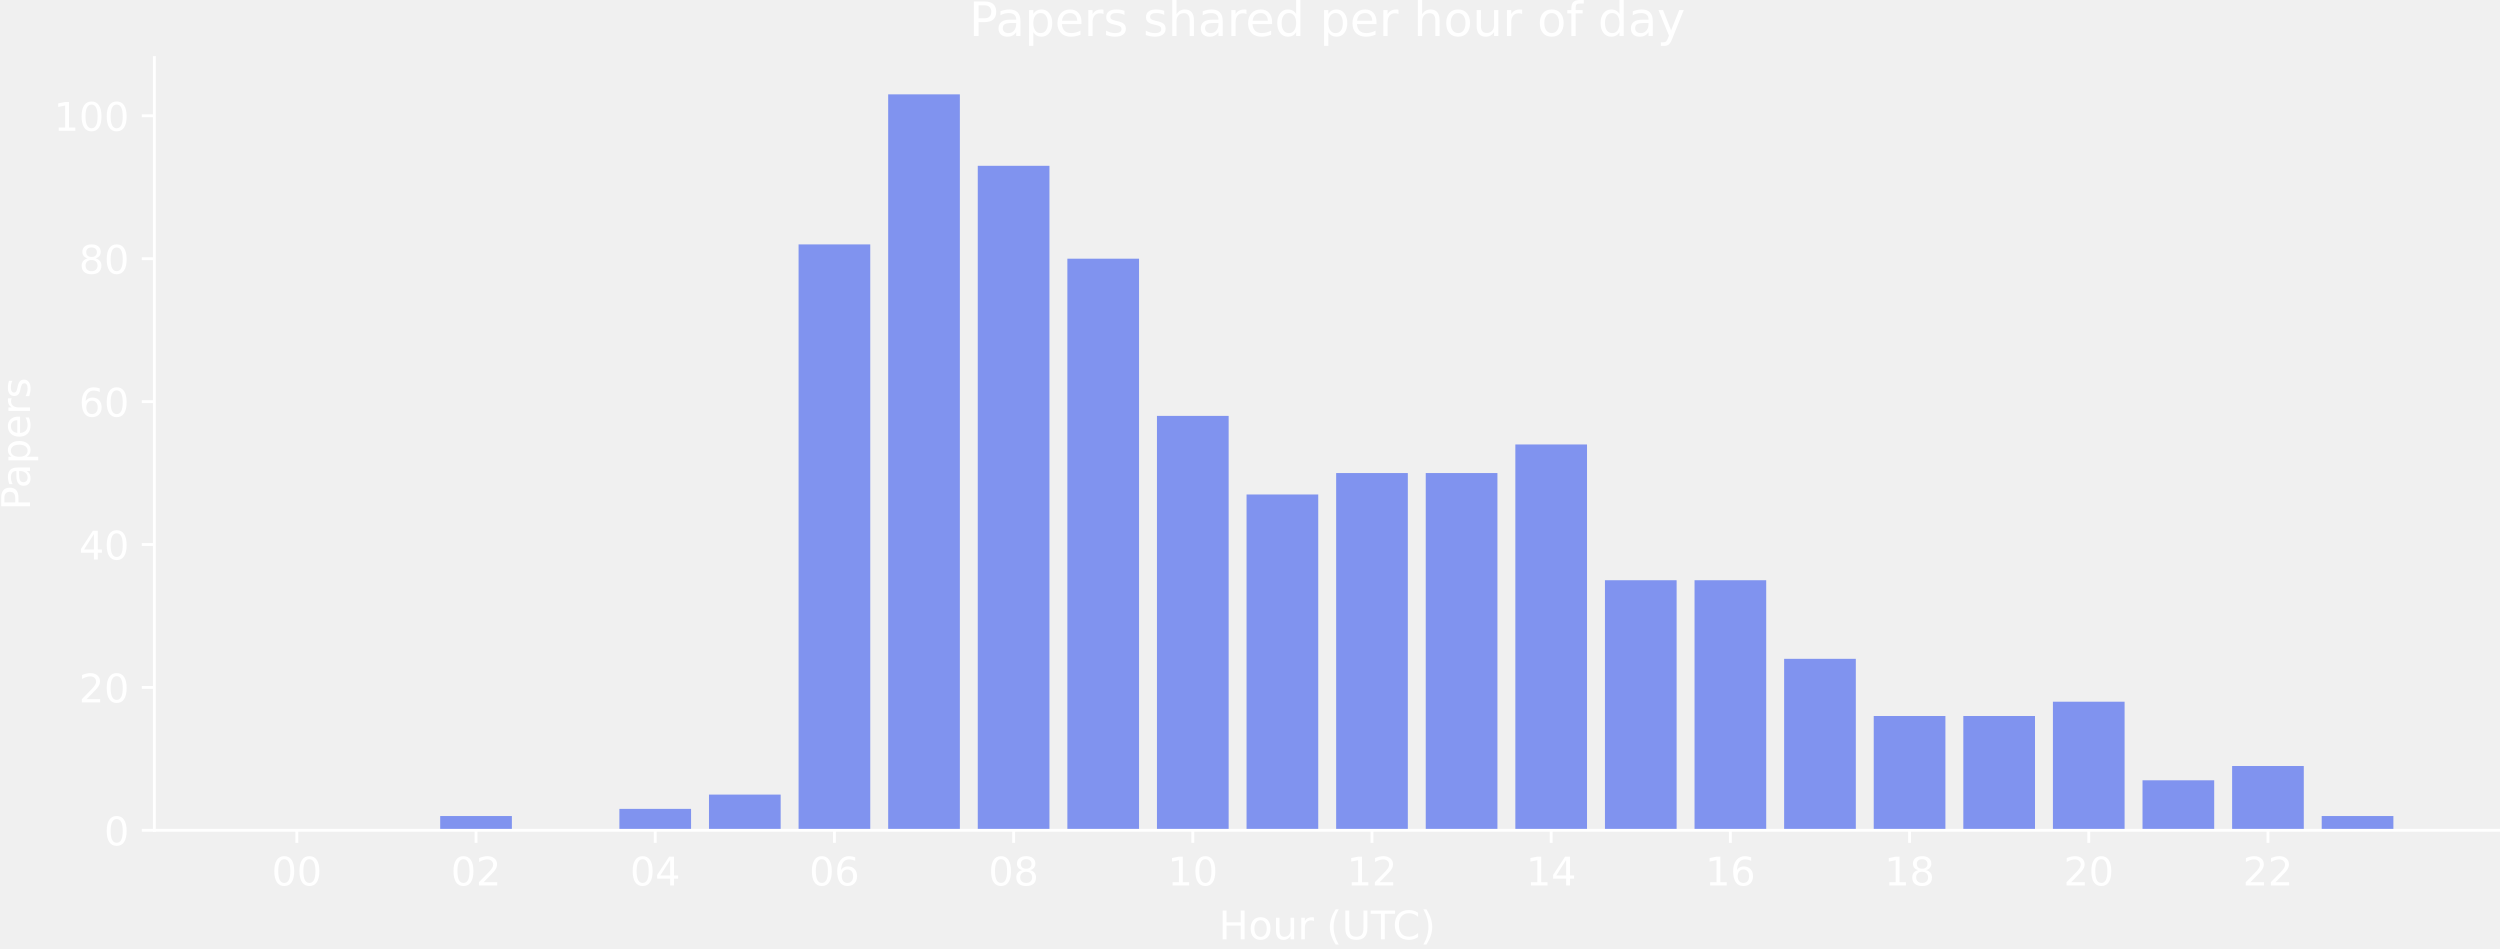
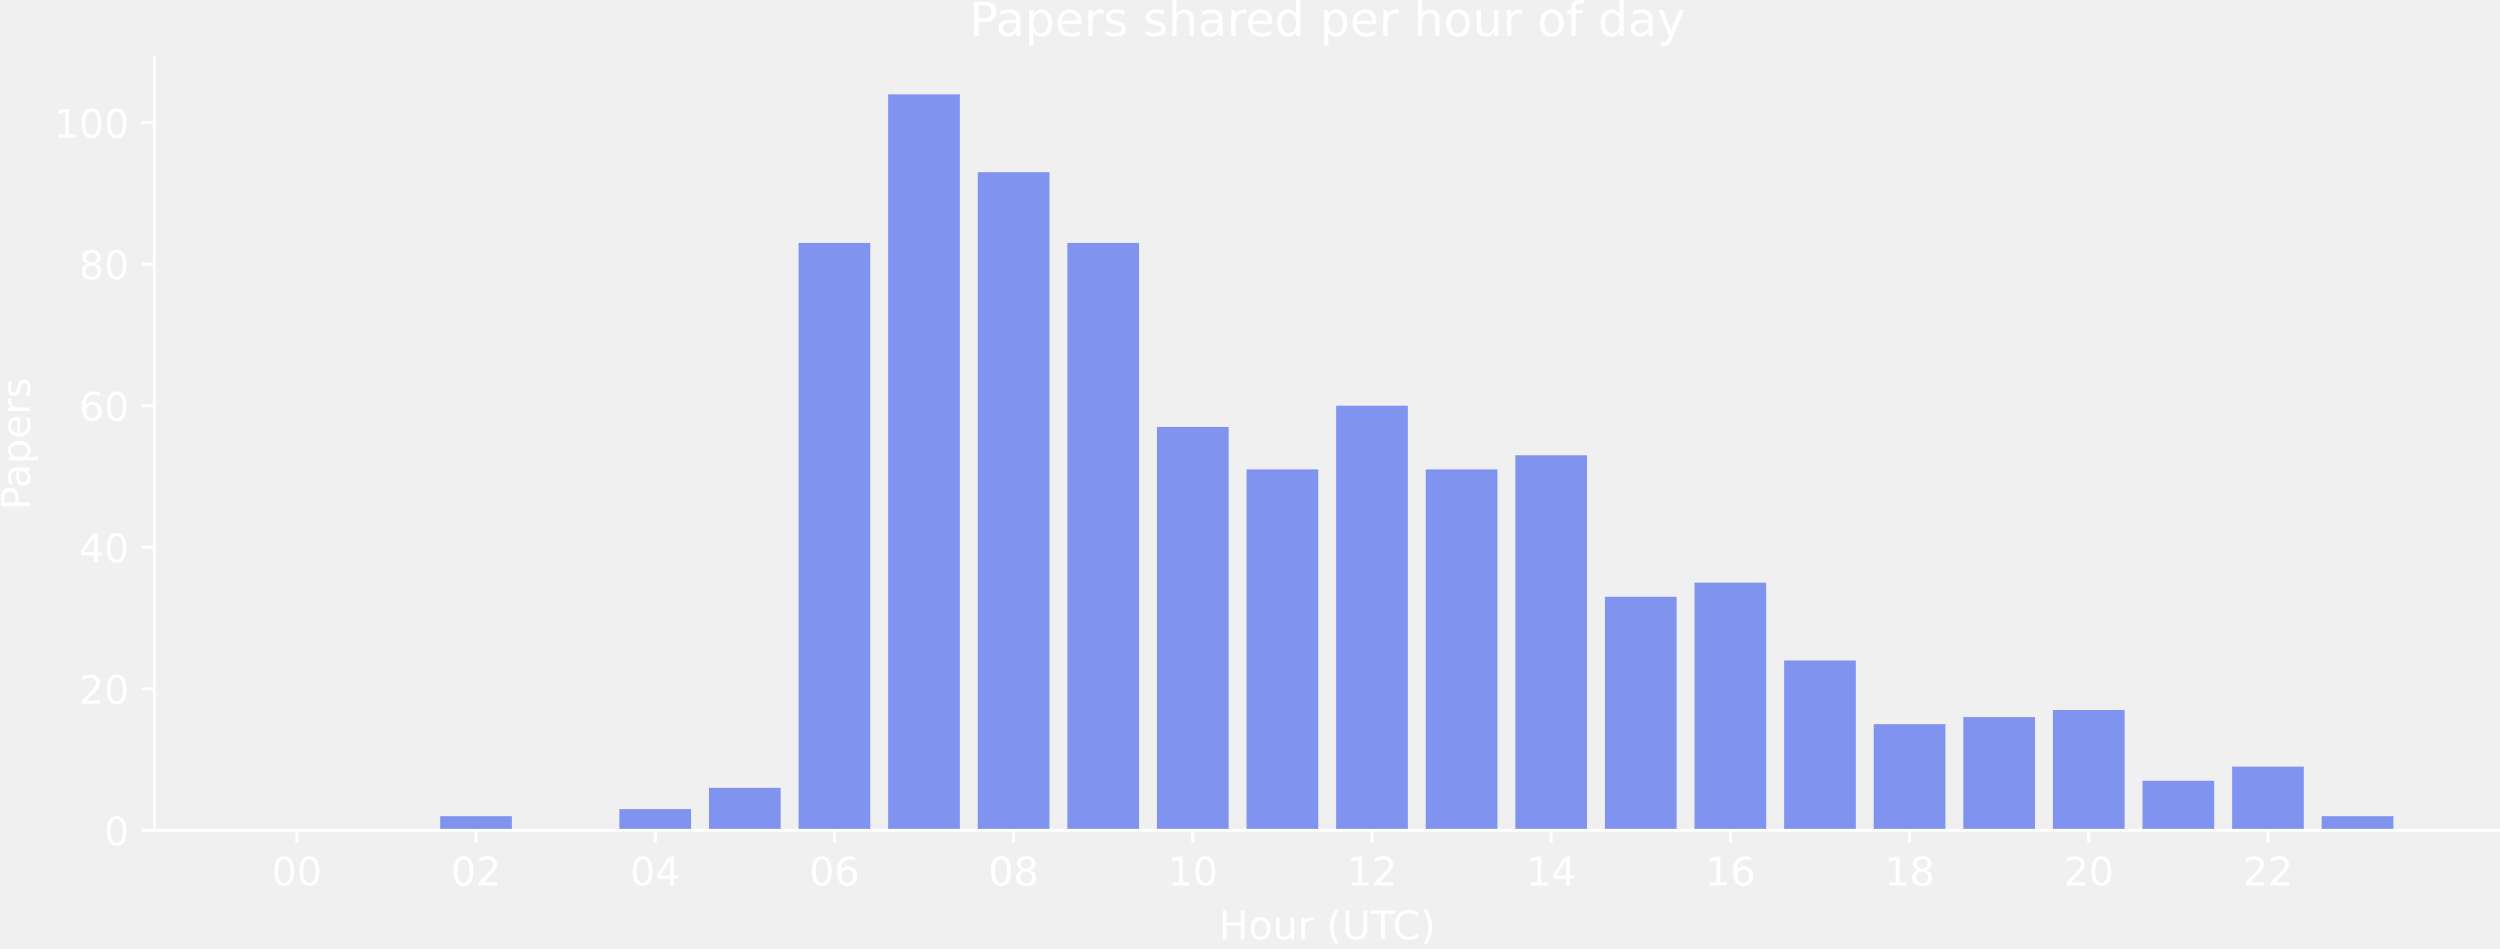
<svg xmlns="http://www.w3.org/2000/svg" xmlns:xlink="http://www.w3.org/1999/xlink" width="696.24pt" height="264.24pt" viewBox="0 0 696.24 264.24" version="1.1">
  <defs>
    <style type="text/css">*{stroke-linejoin: round; stroke-linecap: butt}</style>
  </defs>
  <g id="figure_1">
    <g id="patch_1">
      <path d="M 0 264.24  L 696.24 264.24  L 696.24 0  L 0 0  L 0 264.24  z " style="fill: none" />
    </g>
    <g id="axes_1">
      <g id="patch_2">
        <path d="M 42.996 231.24  L 696.24 231.24  L 696.24 16.03  L 42.996 16.03  L 42.996 231.24  z " style="fill: none" />
      </g>
      <g id="patch_3">
-         <path d="M 72.689 231.24  L 92.651 231.24  L 92.651 231.24  L 72.689 231.24  z " clip-path="url(#pb9f8f05b63)" style="fill: #4361ee; opacity: 0.65" />
+         <path d="M 72.689 231.24  L 92.651 231.24  L 92.651 231.24  L 72.689 231.24  z " clip-path="url(#pa41a1eece8)" style="fill: #4361ee; opacity: 0.65" />
      </g>
      <g id="patch_4">
-         <path d="M 97.641 231.24  L 117.603 231.24  L 117.603 231.24  L 97.641 231.24  z " clip-path="url(#pb9f8f05b63)" style="fill: #4361ee; opacity: 0.65" />
+         <path d="M 97.641 231.24  L 117.603 231.24  L 117.603 231.24  L 97.641 231.24  z " clip-path="url(#pa41a1eece8)" style="fill: #4361ee; opacity: 0.65" />
      </g>
      <g id="patch_5">
-         <path d="M 122.593 231.24  L 142.555 231.24  L 142.555 227.26  L 122.593 227.26  z " clip-path="url(#pb9f8f05b63)" style="fill: #4361ee; opacity: 0.65" />
+         <path d="M 122.593 231.24  L 142.555 231.24  L 142.555 227.298  L 122.593 227.298  z " clip-path="url(#pa41a1eece8)" style="fill: #4361ee; opacity: 0.65" />
      </g>
      <g id="patch_6">
-         <path d="M 147.545 231.24  L 167.507 231.24  L 167.507 231.24  L 147.545 231.24  z " clip-path="url(#pb9f8f05b63)" style="fill: #4361ee; opacity: 0.65" />
+         <path d="M 147.545 231.24  L 167.507 231.24  L 167.507 231.24  L 147.545 231.24  z " clip-path="url(#pa41a1eece8)" style="fill: #4361ee; opacity: 0.65" />
      </g>
      <g id="patch_7">
-         <path d="M 172.497 231.24  L 192.459 231.24  L 192.459 225.27  L 172.497 225.27  z " clip-path="url(#pb9f8f05b63)" style="fill: #4361ee; opacity: 0.65" />
+         <path d="M 172.497 231.24  L 192.459 231.24  L 192.459 225.328  L 172.497 225.328  z " clip-path="url(#pa41a1eece8)" style="fill: #4361ee; opacity: 0.65" />
      </g>
      <g id="patch_8">
-         <path d="M 197.449 231.24  L 217.411 231.24  L 217.411 221.29  L 197.449 221.29  z " clip-path="url(#pb9f8f05b63)" style="fill: #4361ee; opacity: 0.65" />
+         <path d="M 197.449 231.24  L 217.411 231.24  L 217.411 219.415  L 197.449 219.415  z " clip-path="url(#pa41a1eece8)" style="fill: #4361ee; opacity: 0.65" />
      </g>
      <g id="patch_9">
-         <path d="M 222.401 231.24  L 242.363 231.24  L 242.363 68.066  L 222.401 68.066  z " clip-path="url(#pb9f8f05b63)" style="fill: #4361ee; opacity: 0.65" />
+         <path d="M 222.401 231.24  L 242.363 231.24  L 242.363 67.665  L 222.401 67.665  z " clip-path="url(#pa41a1eece8)" style="fill: #4361ee; opacity: 0.65" />
      </g>
      <g id="patch_10">
-         <path d="M 247.353 231.24  L 267.315 231.24  L 267.315 26.278  L 247.353 26.278  z " clip-path="url(#pb9f8f05b63)" style="fill: #4361ee; opacity: 0.65" />
+         <path d="M 247.353 231.24  L 267.315 231.24  L 267.315 26.278  L 247.353 26.278  z " clip-path="url(#pa41a1eece8)" style="fill: #4361ee; opacity: 0.65" />
      </g>
      <g id="patch_11">
-         <path d="M 272.305 231.24  L 292.267 231.24  L 292.267 46.177  L 272.305 46.177  z " clip-path="url(#pb9f8f05b63)" style="fill: #4361ee; opacity: 0.65" />
+         <path d="M 272.305 231.24  L 292.267 231.24  L 292.267 47.957  L 272.305 47.957  z " clip-path="url(#pa41a1eece8)" style="fill: #4361ee; opacity: 0.65" />
      </g>
      <g id="patch_12">
-         <path d="M 297.257 231.24  L 317.219 231.24  L 317.219 72.046  L 297.257 72.046  z " clip-path="url(#pb9f8f05b63)" style="fill: #4361ee; opacity: 0.65" />
+         <path d="M 297.257 231.24  L 317.219 231.24  L 317.219 67.665  L 297.257 67.665  z " clip-path="url(#pa41a1eece8)" style="fill: #4361ee; opacity: 0.65" />
      </g>
      <g id="patch_13">
-         <path d="M 322.209 231.24  L 342.171 231.24  L 342.171 115.825  L 322.209 115.825  z " clip-path="url(#pb9f8f05b63)" style="fill: #4361ee; opacity: 0.65" />
+         <path d="M 322.209 231.24  L 342.171 231.24  L 342.171 118.905  L 322.209 118.905  z " clip-path="url(#pa41a1eece8)" style="fill: #4361ee; opacity: 0.65" />
      </g>
      <g id="patch_14">
-         <path d="M 347.161 231.24  L 367.123 231.24  L 367.123 137.714  L 347.161 137.714  z " clip-path="url(#pb9f8f05b63)" style="fill: #4361ee; opacity: 0.65" />
+         <path d="M 347.161 231.24  L 367.123 231.24  L 367.123 130.73  L 347.161 130.73  z " clip-path="url(#pa41a1eece8)" style="fill: #4361ee; opacity: 0.65" />
      </g>
      <g id="patch_15">
-         <path d="M 372.113 231.24  L 392.075 231.24  L 392.075 131.744  L 372.113 131.744  z " clip-path="url(#pb9f8f05b63)" style="fill: #4361ee; opacity: 0.65" />
+         <path d="M 372.113 231.24  L 392.075 231.24  L 392.075 112.993  L 372.113 112.993  z " clip-path="url(#pa41a1eece8)" style="fill: #4361ee; opacity: 0.65" />
      </g>
      <g id="patch_16">
-         <path d="M 397.065 231.24  L 417.027 231.24  L 417.027 131.744  L 397.065 131.744  z " clip-path="url(#pb9f8f05b63)" style="fill: #4361ee; opacity: 0.65" />
+         <path d="M 397.065 231.24  L 417.027 231.24  L 417.027 130.73  L 397.065 130.73  z " clip-path="url(#pa41a1eece8)" style="fill: #4361ee; opacity: 0.65" />
      </g>
      <g id="patch_17">
-         <path d="M 422.017 231.24  L 441.979 231.24  L 441.979 123.784  L 422.017 123.784  z " clip-path="url(#pb9f8f05b63)" style="fill: #4361ee; opacity: 0.65" />
+         <path d="M 422.017 231.24  L 441.979 231.24  L 441.979 126.788  L 422.017 126.788  z " clip-path="url(#pa41a1eece8)" style="fill: #4361ee; opacity: 0.65" />
      </g>
      <g id="patch_18">
-         <path d="M 446.969 231.24  L 466.931 231.24  L 466.931 161.593  L 446.969 161.593  z " clip-path="url(#pb9f8f05b63)" style="fill: #4361ee; opacity: 0.65" />
+         <path d="M 446.969 231.24  L 466.931 231.24  L 466.931 166.204  L 446.969 166.204  z " clip-path="url(#pa41a1eece8)" style="fill: #4361ee; opacity: 0.65" />
      </g>
      <g id="patch_19">
-         <path d="M 471.921 231.24  L 491.883 231.24  L 491.883 161.593  L 471.921 161.593  z " clip-path="url(#pb9f8f05b63)" style="fill: #4361ee; opacity: 0.65" />
+         <path d="M 471.921 231.24  L 491.883 231.24  L 491.883 162.262  L 471.921 162.262  z " clip-path="url(#pa41a1eece8)" style="fill: #4361ee; opacity: 0.65" />
      </g>
      <g id="patch_20">
-         <path d="M 496.873 231.24  L 516.835 231.24  L 516.835 183.482  L 496.873 183.482  z " clip-path="url(#pb9f8f05b63)" style="fill: #4361ee; opacity: 0.65" />
+         <path d="M 496.873 231.24  L 516.835 231.24  L 516.835 183.941  L 496.873 183.941  z " clip-path="url(#pa41a1eece8)" style="fill: #4361ee; opacity: 0.65" />
      </g>
      <g id="patch_21">
-         <path d="M 521.825 231.24  L 541.787 231.24  L 541.787 199.401  L 521.825 199.401  z " clip-path="url(#pb9f8f05b63)" style="fill: #4361ee; opacity: 0.65" />
+         <path d="M 521.825 231.24  L 541.787 231.24  L 541.787 201.678  L 521.825 201.678  z " clip-path="url(#pa41a1eece8)" style="fill: #4361ee; opacity: 0.65" />
      </g>
      <g id="patch_22">
-         <path d="M 546.777 231.24  L 566.739 231.24  L 566.739 199.401  L 546.777 199.401  z " clip-path="url(#pb9f8f05b63)" style="fill: #4361ee; opacity: 0.65" />
+         <path d="M 546.777 231.24  L 566.739 231.24  L 566.739 199.707  L 546.777 199.707  z " clip-path="url(#pa41a1eece8)" style="fill: #4361ee; opacity: 0.65" />
      </g>
      <g id="patch_23">
-         <path d="M 571.729 231.24  L 591.691 231.24  L 591.691 195.421  L 571.729 195.421  z " clip-path="url(#pb9f8f05b63)" style="fill: #4361ee; opacity: 0.65" />
+         <path d="M 571.729 231.24  L 591.691 231.24  L 591.691 197.737  L 571.729 197.737  z " clip-path="url(#pa41a1eece8)" style="fill: #4361ee; opacity: 0.65" />
      </g>
      <g id="patch_24">
-         <path d="M 596.681 231.24  L 616.643 231.24  L 616.643 217.311  L 596.681 217.311  z " clip-path="url(#pb9f8f05b63)" style="fill: #4361ee; opacity: 0.65" />
+         <path d="M 596.681 231.24  L 616.643 231.24  L 616.643 217.444  L 596.681 217.444  z " clip-path="url(#pa41a1eece8)" style="fill: #4361ee; opacity: 0.65" />
      </g>
      <g id="patch_25">
-         <path d="M 621.633 231.24  L 641.595 231.24  L 641.595 213.331  L 621.633 213.331  z " clip-path="url(#pb9f8f05b63)" style="fill: #4361ee; opacity: 0.65" />
+         <path d="M 621.633 231.24  L 641.595 231.24  L 641.595 213.503  L 621.633 213.503  z " clip-path="url(#pa41a1eece8)" style="fill: #4361ee; opacity: 0.65" />
      </g>
      <g id="patch_26">
-         <path d="M 646.585 231.24  L 666.547 231.24  L 666.547 227.26  L 646.585 227.26  z " clip-path="url(#pb9f8f05b63)" style="fill: #4361ee; opacity: 0.65" />
+         <path d="M 646.585 231.24  L 666.547 231.24  L 666.547 227.298  L 646.585 227.298  z " clip-path="url(#pa41a1eece8)" style="fill: #4361ee; opacity: 0.65" />
      </g>
      <g id="matplotlib.axis_1">
        <g id="xtick_1">
          <g id="line2d_1">
            <defs>
-               <path id="md517bcaa03" d="M 0 0  L 0 3.5  " style="stroke: #ffffff; stroke-width: 0.8" />
+               <path id="m0ac250dd56" d="M 0 0  L 0 3.5  " style="stroke: #ffffff; stroke-width: 0.8" />
            </defs>
            <g>
-               <use xlink:href="#md517bcaa03" x="82.67" y="231.24" style="fill: #ffffff; stroke: #ffffff; stroke-width: 0.8" />
+               <use xlink:href="#m0ac250dd56" x="82.67" y="231.24" style="fill: #ffffff; stroke: #ffffff; stroke-width: 0.8" />
            </g>
          </g>
          <g id="text_1">
            <g style="fill: #ffffff" transform="translate(75.6712 246.5974) scale(0.11 -0.11)">
              <defs>
                <path id="DejaVuSans-13" d="M 2034 4250  Q 1547 4250 1301 3770  Q 1056 3291 1056 2328  Q 1056 1369 1301 889  Q 1547 409 2034 409  Q 2525 409 2770 889  Q 3016 1369 3016 2328  Q 3016 3291 2770 3770  Q 2525 4250 2034 4250  z M 2034 4750  Q 2819 4750 3233 4129  Q 3647 3509 3647 2328  Q 3647 1150 3233 529  Q 2819 -91 2034 -91  Q 1250 -91 836 529  Q 422 1150 422 2328  Q 422 3509 836 4129  Q 1250 4750 2034 4750  z " transform="scale(0.015625)" />
              </defs>
              <use xlink:href="#DejaVuSans-13" />
              <use xlink:href="#DejaVuSans-13" transform="translate(63.625 0)" />
            </g>
          </g>
        </g>
        <g id="xtick_2">
          <g id="line2d_2">
            <g>
-               <use xlink:href="#md517bcaa03" x="132.574" y="231.24" style="fill: #ffffff; stroke: #ffffff; stroke-width: 0.8" />
+               <use xlink:href="#m0ac250dd56" x="132.574" y="231.24" style="fill: #ffffff; stroke: #ffffff; stroke-width: 0.8" />
            </g>
          </g>
          <g id="text_2">
            <g style="fill: #ffffff" transform="translate(125.5752 246.5974) scale(0.11 -0.11)">
              <defs>
                <path id="DejaVuSans-15" d="M 1228 531  L 3431 531  L 3431 0  L 469 0  L 469 531  Q 828 903 1448 1529  Q 2069 2156 2228 2338  Q 2531 2678 2651 2914  Q 2772 3150 2772 3378  Q 2772 3750 2511 3984  Q 2250 4219 1831 4219  Q 1534 4219 1204 4116  Q 875 4013 500 3803  L 500 4441  Q 881 4594 1212 4672  Q 1544 4750 1819 4750  Q 2544 4750 2975 4387  Q 3406 4025 3406 3419  Q 3406 3131 3298 2873  Q 3191 2616 2906 2266  Q 2828 2175 2409 1742  Q 1991 1309 1228 531  z " transform="scale(0.015625)" />
              </defs>
              <use xlink:href="#DejaVuSans-13" />
              <use xlink:href="#DejaVuSans-15" transform="translate(63.625 0)" />
            </g>
          </g>
        </g>
        <g id="xtick_3">
          <g id="line2d_3">
            <g>
-               <use xlink:href="#md517bcaa03" x="182.478" y="231.24" style="fill: #ffffff; stroke: #ffffff; stroke-width: 0.8" />
+               <use xlink:href="#m0ac250dd56" x="182.478" y="231.24" style="fill: #ffffff; stroke: #ffffff; stroke-width: 0.8" />
            </g>
          </g>
          <g id="text_3">
            <g style="fill: #ffffff" transform="translate(175.4793 246.5974) scale(0.11 -0.11)">
              <defs>
                <path id="DejaVuSans-17" d="M 2419 4116  L 825 1625  L 2419 1625  L 2419 4116  z M 2253 4666  L 3047 4666  L 3047 1625  L 3713 1625  L 3713 1100  L 3047 1100  L 3047 0  L 2419 0  L 2419 1100  L 313 1100  L 313 1709  L 2253 4666  z " transform="scale(0.015625)" />
              </defs>
              <use xlink:href="#DejaVuSans-13" />
              <use xlink:href="#DejaVuSans-17" transform="translate(63.625 0)" />
            </g>
          </g>
        </g>
        <g id="xtick_4">
          <g id="line2d_4">
            <g>
-               <use xlink:href="#md517bcaa03" x="232.382" y="231.24" style="fill: #ffffff; stroke: #ffffff; stroke-width: 0.8" />
+               <use xlink:href="#m0ac250dd56" x="232.382" y="231.24" style="fill: #ffffff; stroke: #ffffff; stroke-width: 0.8" />
            </g>
          </g>
          <g id="text_4">
            <g style="fill: #ffffff" transform="translate(225.3833 246.5974) scale(0.11 -0.11)">
              <defs>
                <path id="DejaVuSans-19" d="M 2113 2584  Q 1688 2584 1439 2293  Q 1191 2003 1191 1497  Q 1191 994 1439 701  Q 1688 409 2113 409  Q 2538 409 2786 701  Q 3034 994 3034 1497  Q 3034 2003 2786 2293  Q 2538 2584 2113 2584  z M 3366 4563  L 3366 3988  Q 3128 4100 2886 4159  Q 2644 4219 2406 4219  Q 1781 4219 1451 3797  Q 1122 3375 1075 2522  Q 1259 2794 1537 2939  Q 1816 3084 2150 3084  Q 2853 3084 3261 2657  Q 3669 2231 3669 1497  Q 3669 778 3244 343  Q 2819 -91 2113 -91  Q 1303 -91 875 529  Q 447 1150 447 2328  Q 447 3434 972 4092  Q 1497 4750 2381 4750  Q 2619 4750 2861 4703  Q 3103 4656 3366 4563  z " transform="scale(0.015625)" />
              </defs>
              <use xlink:href="#DejaVuSans-13" />
              <use xlink:href="#DejaVuSans-19" transform="translate(63.625 0)" />
            </g>
          </g>
        </g>
        <g id="xtick_5">
          <g id="line2d_5">
            <g>
-               <use xlink:href="#md517bcaa03" x="282.286" y="231.24" style="fill: #ffffff; stroke: #ffffff; stroke-width: 0.8" />
+               <use xlink:href="#m0ac250dd56" x="282.286" y="231.24" style="fill: #ffffff; stroke: #ffffff; stroke-width: 0.8" />
            </g>
          </g>
          <g id="text_5">
            <g style="fill: #ffffff" transform="translate(275.2873 246.5974) scale(0.11 -0.11)">
              <defs>
                <path id="DejaVuSans-1b" d="M 2034 2216  Q 1584 2216 1326 1975  Q 1069 1734 1069 1313  Q 1069 891 1326 650  Q 1584 409 2034 409  Q 2484 409 2743 651  Q 3003 894 3003 1313  Q 3003 1734 2745 1975  Q 2488 2216 2034 2216  z M 1403 2484  Q 997 2584 770 2862  Q 544 3141 544 3541  Q 544 4100 942 4425  Q 1341 4750 2034 4750  Q 2731 4750 3128 4425  Q 3525 4100 3525 3541  Q 3525 3141 3298 2862  Q 3072 2584 2669 2484  Q 3125 2378 3379 2068  Q 3634 1759 3634 1313  Q 3634 634 3220 271  Q 2806 -91 2034 -91  Q 1263 -91 848 271  Q 434 634 434 1313  Q 434 1759 690 2068  Q 947 2378 1403 2484  z M 1172 3481  Q 1172 3119 1398 2916  Q 1625 2713 2034 2713  Q 2441 2713 2670 2916  Q 2900 3119 2900 3481  Q 2900 3844 2670 4047  Q 2441 4250 2034 4250  Q 1625 4250 1398 4047  Q 1172 3844 1172 3481  z " transform="scale(0.015625)" />
              </defs>
              <use xlink:href="#DejaVuSans-13" />
              <use xlink:href="#DejaVuSans-1b" transform="translate(63.625 0)" />
            </g>
          </g>
        </g>
        <g id="xtick_6">
          <g id="line2d_6">
            <g>
-               <use xlink:href="#md517bcaa03" x="332.19" y="231.24" style="fill: #ffffff; stroke: #ffffff; stroke-width: 0.8" />
+               <use xlink:href="#m0ac250dd56" x="332.19" y="231.24" style="fill: #ffffff; stroke: #ffffff; stroke-width: 0.8" />
            </g>
          </g>
          <g id="text_6">
            <g style="fill: #ffffff" transform="translate(325.1914 246.5974) scale(0.11 -0.11)">
              <defs>
                <path id="DejaVuSans-14" d="M 794 531  L 1825 531  L 1825 4091  L 703 3866  L 703 4441  L 1819 4666  L 2450 4666  L 2450 531  L 3481 531  L 3481 0  L 794 0  L 794 531  z " transform="scale(0.015625)" />
              </defs>
              <use xlink:href="#DejaVuSans-14" />
              <use xlink:href="#DejaVuSans-13" transform="translate(63.625 0)" />
            </g>
          </g>
        </g>
        <g id="xtick_7">
          <g id="line2d_7">
            <g>
-               <use xlink:href="#md517bcaa03" x="382.094" y="231.24" style="fill: #ffffff; stroke: #ffffff; stroke-width: 0.8" />
+               <use xlink:href="#m0ac250dd56" x="382.094" y="231.24" style="fill: #ffffff; stroke: #ffffff; stroke-width: 0.8" />
            </g>
          </g>
          <g id="text_7">
            <g style="fill: #ffffff" transform="translate(375.0954 246.5974) scale(0.11 -0.11)">
              <use xlink:href="#DejaVuSans-14" />
              <use xlink:href="#DejaVuSans-15" transform="translate(63.625 0)" />
            </g>
          </g>
        </g>
        <g id="xtick_8">
          <g id="line2d_8">
            <g>
-               <use xlink:href="#md517bcaa03" x="431.998" y="231.24" style="fill: #ffffff; stroke: #ffffff; stroke-width: 0.8" />
+               <use xlink:href="#m0ac250dd56" x="431.998" y="231.24" style="fill: #ffffff; stroke: #ffffff; stroke-width: 0.8" />
            </g>
          </g>
          <g id="text_8">
            <g style="fill: #ffffff" transform="translate(424.9994 246.5974) scale(0.11 -0.11)">
              <use xlink:href="#DejaVuSans-14" />
              <use xlink:href="#DejaVuSans-17" transform="translate(63.625 0)" />
            </g>
          </g>
        </g>
        <g id="xtick_9">
          <g id="line2d_9">
            <g>
-               <use xlink:href="#md517bcaa03" x="481.902" y="231.24" style="fill: #ffffff; stroke: #ffffff; stroke-width: 0.8" />
+               <use xlink:href="#m0ac250dd56" x="481.902" y="231.24" style="fill: #ffffff; stroke: #ffffff; stroke-width: 0.8" />
            </g>
          </g>
          <g id="text_9">
            <g style="fill: #ffffff" transform="translate(474.9034 246.5974) scale(0.11 -0.11)">
              <use xlink:href="#DejaVuSans-14" />
              <use xlink:href="#DejaVuSans-19" transform="translate(63.625 0)" />
            </g>
          </g>
        </g>
        <g id="xtick_10">
          <g id="line2d_10">
            <g>
-               <use xlink:href="#md517bcaa03" x="531.806" y="231.24" style="fill: #ffffff; stroke: #ffffff; stroke-width: 0.8" />
+               <use xlink:href="#m0ac250dd56" x="531.806" y="231.24" style="fill: #ffffff; stroke: #ffffff; stroke-width: 0.8" />
            </g>
          </g>
          <g id="text_10">
            <g style="fill: #ffffff" transform="translate(524.8075 246.5974) scale(0.11 -0.11)">
              <use xlink:href="#DejaVuSans-14" />
              <use xlink:href="#DejaVuSans-1b" transform="translate(63.625 0)" />
            </g>
          </g>
        </g>
        <g id="xtick_11">
          <g id="line2d_11">
            <g>
-               <use xlink:href="#md517bcaa03" x="581.71" y="231.24" style="fill: #ffffff; stroke: #ffffff; stroke-width: 0.8" />
+               <use xlink:href="#m0ac250dd56" x="581.71" y="231.24" style="fill: #ffffff; stroke: #ffffff; stroke-width: 0.8" />
            </g>
          </g>
          <g id="text_11">
            <g style="fill: #ffffff" transform="translate(574.7115 246.5974) scale(0.11 -0.11)">
              <use xlink:href="#DejaVuSans-15" />
              <use xlink:href="#DejaVuSans-13" transform="translate(63.625 0)" />
            </g>
          </g>
        </g>
        <g id="xtick_12">
          <g id="line2d_12">
            <g>
-               <use xlink:href="#md517bcaa03" x="631.614" y="231.24" style="fill: #ffffff; stroke: #ffffff; stroke-width: 0.8" />
+               <use xlink:href="#m0ac250dd56" x="631.614" y="231.24" style="fill: #ffffff; stroke: #ffffff; stroke-width: 0.8" />
            </g>
          </g>
          <g id="text_12">
            <g style="fill: #ffffff" transform="translate(624.6155 246.5974) scale(0.11 -0.11)">
              <use xlink:href="#DejaVuSans-15" />
              <use xlink:href="#DejaVuSans-15" transform="translate(63.625 0)" />
            </g>
          </g>
        </g>
        <g id="text_13">
          <g style="fill: #ffffff" transform="translate(339.4274 261.5974) scale(0.11 -0.11)">
            <defs>
              <path id="DejaVuSans-2b" d="M 628 4666  L 1259 4666  L 1259 2753  L 3553 2753  L 3553 4666  L 4184 4666  L 4184 0  L 3553 0  L 3553 2222  L 1259 2222  L 1259 0  L 628 0  L 628 4666  z " transform="scale(0.015625)" />
              <path id="DejaVuSans-52" d="M 1959 3097  Q 1497 3097 1228 2736  Q 959 2375 959 1747  Q 959 1119 1226 758  Q 1494 397 1959 397  Q 2419 397 2687 759  Q 2956 1122 2956 1747  Q 2956 2369 2687 2733  Q 2419 3097 1959 3097  z M 1959 3584  Q 2709 3584 3137 3096  Q 3566 2609 3566 1747  Q 3566 888 3137 398  Q 2709 -91 1959 -91  Q 1206 -91 779 398  Q 353 888 353 1747  Q 353 2609 779 3096  Q 1206 3584 1959 3584  z " transform="scale(0.015625)" />
              <path id="DejaVuSans-58" d="M 544 1381  L 544 3500  L 1119 3500  L 1119 1403  Q 1119 906 1312 657  Q 1506 409 1894 409  Q 2359 409 2629 706  Q 2900 1003 2900 1516  L 2900 3500  L 3475 3500  L 3475 0  L 2900 0  L 2900 538  Q 2691 219 2414 64  Q 2138 -91 1772 -91  Q 1169 -91 856 284  Q 544 659 544 1381  z M 1991 3584  L 1991 3584  z " transform="scale(0.015625)" />
              <path id="DejaVuSans-55" d="M 2631 2963  Q 2534 3019 2420 3045  Q 2306 3072 2169 3072  Q 1681 3072 1420 2755  Q 1159 2438 1159 1844  L 1159 0  L 581 0  L 581 3500  L 1159 3500  L 1159 2956  Q 1341 3275 1631 3429  Q 1922 3584 2338 3584  Q 2397 3584 2469 3576  Q 2541 3569 2628 3553  L 2631 2963  z " transform="scale(0.015625)" />
              <path id="DejaVuSans-3" transform="scale(0.015625)" />
              <path id="DejaVuSans-b" d="M 1984 4856  Q 1566 4138 1362 3434  Q 1159 2731 1159 2009  Q 1159 1288 1364 580  Q 1569 -128 1984 -844  L 1484 -844  Q 1016 -109 783 600  Q 550 1309 550 2009  Q 550 2706 781 3412  Q 1013 4119 1484 4856  L 1984 4856  z " transform="scale(0.015625)" />
              <path id="DejaVuSans-38" d="M 556 4666  L 1191 4666  L 1191 1831  Q 1191 1081 1462 751  Q 1734 422 2344 422  Q 2950 422 3222 751  Q 3494 1081 3494 1831  L 3494 4666  L 4128 4666  L 4128 1753  Q 4128 841 3676 375  Q 3225 -91 2344 -91  Q 1459 -91 1007 375  Q 556 841 556 1753  L 556 4666  z " transform="scale(0.015625)" />
              <path id="DejaVuSans-37" d="M -19 4666  L 3928 4666  L 3928 4134  L 2272 4134  L 2272 0  L 1638 0  L 1638 4134  L -19 4134  L -19 4666  z " transform="scale(0.015625)" />
              <path id="DejaVuSans-26" d="M 4122 4306  L 4122 3641  Q 3803 3938 3442 4084  Q 3081 4231 2675 4231  Q 1875 4231 1450 3742  Q 1025 3253 1025 2328  Q 1025 1406 1450 917  Q 1875 428 2675 428  Q 3081 428 3442 575  Q 3803 722 4122 1019  L 4122 359  Q 3791 134 3420 21  Q 3050 -91 2638 -91  Q 1578 -91 968 557  Q 359 1206 359 2328  Q 359 3453 968 4101  Q 1578 4750 2638 4750  Q 3056 4750 3426 4639  Q 3797 4528 4122 4306  z " transform="scale(0.015625)" />
              <path id="DejaVuSans-c" d="M 513 4856  L 1013 4856  Q 1481 4119 1714 3412  Q 1947 2706 1947 2009  Q 1947 1309 1714 600  Q 1481 -109 1013 -844  L 513 -844  Q 928 -128 1133 580  Q 1338 1288 1338 2009  Q 1338 2731 1133 3434  Q 928 4138 513 4856  z " transform="scale(0.015625)" />
            </defs>
            <use xlink:href="#DejaVuSans-2b" />
            <use xlink:href="#DejaVuSans-52" transform="translate(75.20312 0)" />
            <use xlink:href="#DejaVuSans-58" transform="translate(136.3906 0)" />
            <use xlink:href="#DejaVuSans-55" transform="translate(199.7656 0)" />
            <use xlink:href="#DejaVuSans-3" transform="translate(240.875 0)" />
            <use xlink:href="#DejaVuSans-b" transform="translate(272.6562 0)" />
            <use xlink:href="#DejaVuSans-38" transform="translate(311.6719 0)" />
            <use xlink:href="#DejaVuSans-37" transform="translate(384.8594 0)" />
            <use xlink:href="#DejaVuSans-26" transform="translate(440.0781 0)" />
            <use xlink:href="#DejaVuSans-c" transform="translate(509.9062 0)" />
          </g>
        </g>
      </g>
      <g id="matplotlib.axis_2">
        <g id="ytick_1">
          <g id="line2d_13">
            <defs>
-               <path id="maa46e4b8c2" d="M 0 0  L -3.5 0  " style="stroke: #ffffff; stroke-width: 0.8" />
+               <path id="m5936e17389" d="M 0 0  L -3.5 0  " style="stroke: #ffffff; stroke-width: 0.8" />
            </defs>
            <g>
-               <use xlink:href="#maa46e4b8c2" x="42.996" y="231.24" style="fill: #ffffff; stroke: #ffffff; stroke-width: 0.8" />
+               <use xlink:href="#m5936e17389" x="42.996" y="231.24" style="fill: #ffffff; stroke: #ffffff; stroke-width: 0.8" />
            </g>
          </g>
          <g id="text_14">
            <g style="fill: #ffffff" transform="translate(28.9975 235.4187) scale(0.11 -0.11)">
              <use xlink:href="#DejaVuSans-13" />
            </g>
          </g>
        </g>
        <g id="ytick_2">
          <g id="line2d_14">
            <g>
-               <use xlink:href="#maa46e4b8c2" x="42.996" y="191.442" style="fill: #ffffff; stroke: #ffffff; stroke-width: 0.8" />
+               <use xlink:href="#m5936e17389" x="42.996" y="191.824" style="fill: #ffffff; stroke: #ffffff; stroke-width: 0.8" />
            </g>
          </g>
          <g id="text_15">
-             <g style="fill: #ffffff" transform="translate(21.99875 195.6203) scale(0.11 -0.11)">
+             <g style="fill: #ffffff" transform="translate(21.99875 196.0029) scale(0.11 -0.11)">
              <use xlink:href="#DejaVuSans-15" />
              <use xlink:href="#DejaVuSans-13" transform="translate(63.625 0)" />
            </g>
          </g>
        </g>
        <g id="ytick_3">
          <g id="line2d_15">
            <g>
-               <use xlink:href="#maa46e4b8c2" x="42.996" y="151.643" style="fill: #ffffff; stroke: #ffffff; stroke-width: 0.8" />
+               <use xlink:href="#m5936e17389" x="42.996" y="152.408" style="fill: #ffffff; stroke: #ffffff; stroke-width: 0.8" />
            </g>
          </g>
          <g id="text_16">
-             <g style="fill: #ffffff" transform="translate(21.99875 155.8218) scale(0.11 -0.11)">
+             <g style="fill: #ffffff" transform="translate(21.99875 156.5872) scale(0.11 -0.11)">
              <use xlink:href="#DejaVuSans-17" />
              <use xlink:href="#DejaVuSans-13" transform="translate(63.625 0)" />
            </g>
          </g>
        </g>
        <g id="ytick_4">
          <g id="line2d_16">
            <g>
-               <use xlink:href="#maa46e4b8c2" x="42.996" y="111.845" style="fill: #ffffff; stroke: #ffffff; stroke-width: 0.8" />
+               <use xlink:href="#m5936e17389" x="42.996" y="112.993" style="fill: #ffffff; stroke: #ffffff; stroke-width: 0.8" />
            </g>
          </g>
          <g id="text_17">
-             <g style="fill: #ffffff" transform="translate(21.99875 116.0234) scale(0.11 -0.11)">
+             <g style="fill: #ffffff" transform="translate(21.99875 117.1714) scale(0.11 -0.11)">
              <use xlink:href="#DejaVuSans-19" />
              <use xlink:href="#DejaVuSans-13" transform="translate(63.625 0)" />
            </g>
          </g>
        </g>
        <g id="ytick_5">
          <g id="line2d_17">
            <g>
-               <use xlink:href="#maa46e4b8c2" x="42.996" y="72.046" style="fill: #ffffff; stroke: #ffffff; stroke-width: 0.8" />
+               <use xlink:href="#m5936e17389" x="42.996" y="73.577" style="fill: #ffffff; stroke: #ffffff; stroke-width: 0.8" />
            </g>
          </g>
          <g id="text_18">
-             <g style="fill: #ffffff" transform="translate(21.99875 76.22495) scale(0.11 -0.11)">
+             <g style="fill: #ffffff" transform="translate(21.99875 77.75566) scale(0.11 -0.11)">
              <use xlink:href="#DejaVuSans-1b" />
              <use xlink:href="#DejaVuSans-13" transform="translate(63.625 0)" />
            </g>
          </g>
        </g>
        <g id="ytick_6">
          <g id="line2d_18">
            <g>
-               <use xlink:href="#maa46e4b8c2" x="42.996" y="32.248" style="fill: #ffffff; stroke: #ffffff; stroke-width: 0.8" />
+               <use xlink:href="#m5936e17389" x="42.996" y="34.161" style="fill: #ffffff; stroke: #ffffff; stroke-width: 0.8" />
            </g>
          </g>
          <g id="text_19">
-             <g style="fill: #ffffff" transform="translate(15 36.42651) scale(0.11 -0.11)">
+             <g style="fill: #ffffff" transform="translate(15 38.3399) scale(0.11 -0.11)">
              <use xlink:href="#DejaVuSans-14" />
              <use xlink:href="#DejaVuSans-13" transform="translate(63.625 0)" />
              <use xlink:href="#DejaVuSans-13" transform="translate(127.25 0)" />
            </g>
          </g>
        </g>
        <g id="text_20">
          <g style="fill: #ffffff" transform="translate(8.357422 142.0772) rotate(-90) scale(0.11 -0.11)">
            <defs>
              <path id="DejaVuSans-33" d="M 1259 4147  L 1259 2394  L 2053 2394  Q 2494 2394 2734 2622  Q 2975 2850 2975 3272  Q 2975 3691 2734 3919  Q 2494 4147 2053 4147  L 1259 4147  z M 628 4666  L 2053 4666  Q 2838 4666 3239 4311  Q 3641 3956 3641 3272  Q 3641 2581 3239 2228  Q 2838 1875 2053 1875  L 1259 1875  L 1259 0  L 628 0  L 628 4666  z " transform="scale(0.015625)" />
              <path id="DejaVuSans-44" d="M 2194 1759  Q 1497 1759 1228 1600  Q 959 1441 959 1056  Q 959 750 1161 570  Q 1363 391 1709 391  Q 2188 391 2477 730  Q 2766 1069 2766 1631  L 2766 1759  L 2194 1759  z M 3341 1997  L 3341 0  L 2766 0  L 2766 531  Q 2569 213 2275 61  Q 1981 -91 1556 -91  Q 1019 -91 701 211  Q 384 513 384 1019  Q 384 1609 779 1909  Q 1175 2209 1959 2209  L 2766 2209  L 2766 2266  Q 2766 2663 2505 2880  Q 2244 3097 1772 3097  Q 1472 3097 1187 3025  Q 903 2953 641 2809  L 641 3341  Q 956 3463 1253 3523  Q 1550 3584 1831 3584  Q 2591 3584 2966 3190  Q 3341 2797 3341 1997  z " transform="scale(0.015625)" />
              <path id="DejaVuSans-53" d="M 1159 525  L 1159 -1331  L 581 -1331  L 581 3500  L 1159 3500  L 1159 2969  Q 1341 3281 1617 3432  Q 1894 3584 2278 3584  Q 2916 3584 3314 3078  Q 3713 2572 3713 1747  Q 3713 922 3314 415  Q 2916 -91 2278 -91  Q 1894 -91 1617 61  Q 1341 213 1159 525  z M 3116 1747  Q 3116 2381 2855 2742  Q 2594 3103 2138 3103  Q 1681 3103 1420 2742  Q 1159 2381 1159 1747  Q 1159 1113 1420 752  Q 1681 391 2138 391  Q 2594 391 2855 752  Q 3116 1113 3116 1747  z " transform="scale(0.015625)" />
              <path id="DejaVuSans-48" d="M 3597 1894  L 3597 1613  L 953 1613  Q 991 1019 1311 708  Q 1631 397 2203 397  Q 2534 397 2845 478  Q 3156 559 3463 722  L 3463 178  Q 3153 47 2828 -22  Q 2503 -91 2169 -91  Q 1331 -91 842 396  Q 353 884 353 1716  Q 353 2575 817 3079  Q 1281 3584 2069 3584  Q 2775 3584 3186 3129  Q 3597 2675 3597 1894  z M 3022 2063  Q 3016 2534 2758 2815  Q 2500 3097 2075 3097  Q 1594 3097 1305 2825  Q 1016 2553 972 2059  L 3022 2063  z " transform="scale(0.015625)" />
              <path id="DejaVuSans-56" d="M 2834 3397  L 2834 2853  Q 2591 2978 2328 3040  Q 2066 3103 1784 3103  Q 1356 3103 1142 2972  Q 928 2841 928 2578  Q 928 2378 1081 2264  Q 1234 2150 1697 2047  L 1894 2003  Q 2506 1872 2764 1633  Q 3022 1394 3022 966  Q 3022 478 2636 193  Q 2250 -91 1575 -91  Q 1294 -91 989 -36  Q 684 19 347 128  L 347 722  Q 666 556 975 473  Q 1284 391 1588 391  Q 1994 391 2212 530  Q 2431 669 2431 922  Q 2431 1156 2273 1281  Q 2116 1406 1581 1522  L 1381 1569  Q 847 1681 609 1914  Q 372 2147 372 2553  Q 372 3047 722 3315  Q 1072 3584 1716 3584  Q 2034 3584 2315 3537  Q 2597 3491 2834 3397  z " transform="scale(0.015625)" />
            </defs>
            <use xlink:href="#DejaVuSans-33" />
            <use xlink:href="#DejaVuSans-44" transform="translate(55.8125 0)" />
            <use xlink:href="#DejaVuSans-53" transform="translate(117.0938 0)" />
            <use xlink:href="#DejaVuSans-48" transform="translate(180.5781 0)" />
            <use xlink:href="#DejaVuSans-55" transform="translate(242.1094 0)" />
            <use xlink:href="#DejaVuSans-56" transform="translate(283.2188 0)" />
          </g>
        </g>
      </g>
      <g id="patch_27">
        <path d="M 42.996 231.24  L 42.996 16.03  " style="fill: none; stroke: #ffffff; stroke-width: 0.8; stroke-linejoin: miter; stroke-linecap: square" />
      </g>
      <g id="patch_28">
        <path d="M 42.996 231.24  L 696.24 231.24  " style="fill: none; stroke: #ffffff; stroke-width: 0.8; stroke-linejoin: miter; stroke-linecap: square" />
      </g>
      <g id="text_21">
        <g style="fill: #ffffff" transform="translate(269.9313 10.02994) scale(0.132 -0.132)">
          <defs>
            <path id="DejaVuSans-4b" d="M 3513 2113  L 3513 0  L 2938 0  L 2938 2094  Q 2938 2591 2744 2837  Q 2550 3084 2163 3084  Q 1697 3084 1428 2787  Q 1159 2491 1159 1978  L 1159 0  L 581 0  L 581 4863  L 1159 4863  L 1159 2956  Q 1366 3272 1645 3428  Q 1925 3584 2291 3584  Q 2894 3584 3203 3211  Q 3513 2838 3513 2113  z " transform="scale(0.015625)" />
            <path id="DejaVuSans-47" d="M 2906 2969  L 2906 4863  L 3481 4863  L 3481 0  L 2906 0  L 2906 525  Q 2725 213 2448 61  Q 2172 -91 1784 -91  Q 1150 -91 751 415  Q 353 922 353 1747  Q 353 2572 751 3078  Q 1150 3584 1784 3584  Q 2172 3584 2448 3432  Q 2725 3281 2906 2969  z M 947 1747  Q 947 1113 1208 752  Q 1469 391 1925 391  Q 2381 391 2643 752  Q 2906 1113 2906 1747  Q 2906 2381 2643 2742  Q 2381 3103 1925 3103  Q 1469 3103 1208 2742  Q 947 2381 947 1747  z " transform="scale(0.015625)" />
            <path id="DejaVuSans-49" d="M 2375 4863  L 2375 4384  L 1825 4384  Q 1516 4384 1395 4259  Q 1275 4134 1275 3809  L 1275 3500  L 2222 3500  L 2222 3053  L 1275 3053  L 1275 0  L 697 0  L 697 3053  L 147 3053  L 147 3500  L 697 3500  L 697 3744  Q 697 4328 969 4595  Q 1241 4863 1831 4863  L 2375 4863  z " transform="scale(0.015625)" />
            <path id="DejaVuSans-5c" d="M 2059 -325  Q 1816 -950 1584 -1140  Q 1353 -1331 966 -1331  L 506 -1331  L 506 -850  L 844 -850  Q 1081 -850 1212 -737  Q 1344 -625 1503 -206  L 1606 56  L 191 3500  L 800 3500  L 1894 763  L 2988 3500  L 3597 3500  L 2059 -325  z " transform="scale(0.015625)" />
          </defs>
          <use xlink:href="#DejaVuSans-33" />
          <use xlink:href="#DejaVuSans-44" transform="translate(55.8125 0)" />
          <use xlink:href="#DejaVuSans-53" transform="translate(117.0938 0)" />
          <use xlink:href="#DejaVuSans-48" transform="translate(180.5781 0)" />
          <use xlink:href="#DejaVuSans-55" transform="translate(242.1094 0)" />
          <use xlink:href="#DejaVuSans-56" transform="translate(283.2188 0)" />
          <use xlink:href="#DejaVuSans-3" transform="translate(335.3125 0)" />
          <use xlink:href="#DejaVuSans-56" transform="translate(367.0938 0)" />
          <use xlink:href="#DejaVuSans-4b" transform="translate(419.1875 0)" />
          <use xlink:href="#DejaVuSans-44" transform="translate(482.5625 0)" />
          <use xlink:href="#DejaVuSans-55" transform="translate(543.8438 0)" />
          <use xlink:href="#DejaVuSans-48" transform="translate(582.75 0)" />
          <use xlink:href="#DejaVuSans-47" transform="translate(644.2812 0)" />
          <use xlink:href="#DejaVuSans-3" transform="translate(707.7656 0)" />
          <use xlink:href="#DejaVuSans-53" transform="translate(739.5469 0)" />
          <use xlink:href="#DejaVuSans-48" transform="translate(803.0312 0)" />
          <use xlink:href="#DejaVuSans-55" transform="translate(864.5625 0)" />
          <use xlink:href="#DejaVuSans-3" transform="translate(905.6719 0)" />
          <use xlink:href="#DejaVuSans-4b" transform="translate(937.4531 0)" />
          <use xlink:href="#DejaVuSans-52" transform="translate(1000.828 0)" />
          <use xlink:href="#DejaVuSans-58" transform="translate(1062.016 0)" />
          <use xlink:href="#DejaVuSans-55" transform="translate(1125.391 0)" />
          <use xlink:href="#DejaVuSans-3" transform="translate(1166.5 0)" />
          <use xlink:href="#DejaVuSans-52" transform="translate(1198.281 0)" />
          <use xlink:href="#DejaVuSans-49" transform="translate(1259.469 0)" />
          <use xlink:href="#DejaVuSans-3" transform="translate(1294.672 0)" />
          <use xlink:href="#DejaVuSans-47" transform="translate(1326.453 0)" />
          <use xlink:href="#DejaVuSans-44" transform="translate(1389.938 0)" />
          <use xlink:href="#DejaVuSans-5c" transform="translate(1451.219 0)" />
        </g>
      </g>
    </g>
  </g>
  <defs>
-     <clipPath id="pb9f8f05b63">
+     <clipPath id="pa41a1eece8">
      <rect x="42.996" y="16.03" width="653.244" height="215.21" />
    </clipPath>
  </defs>
</svg>
